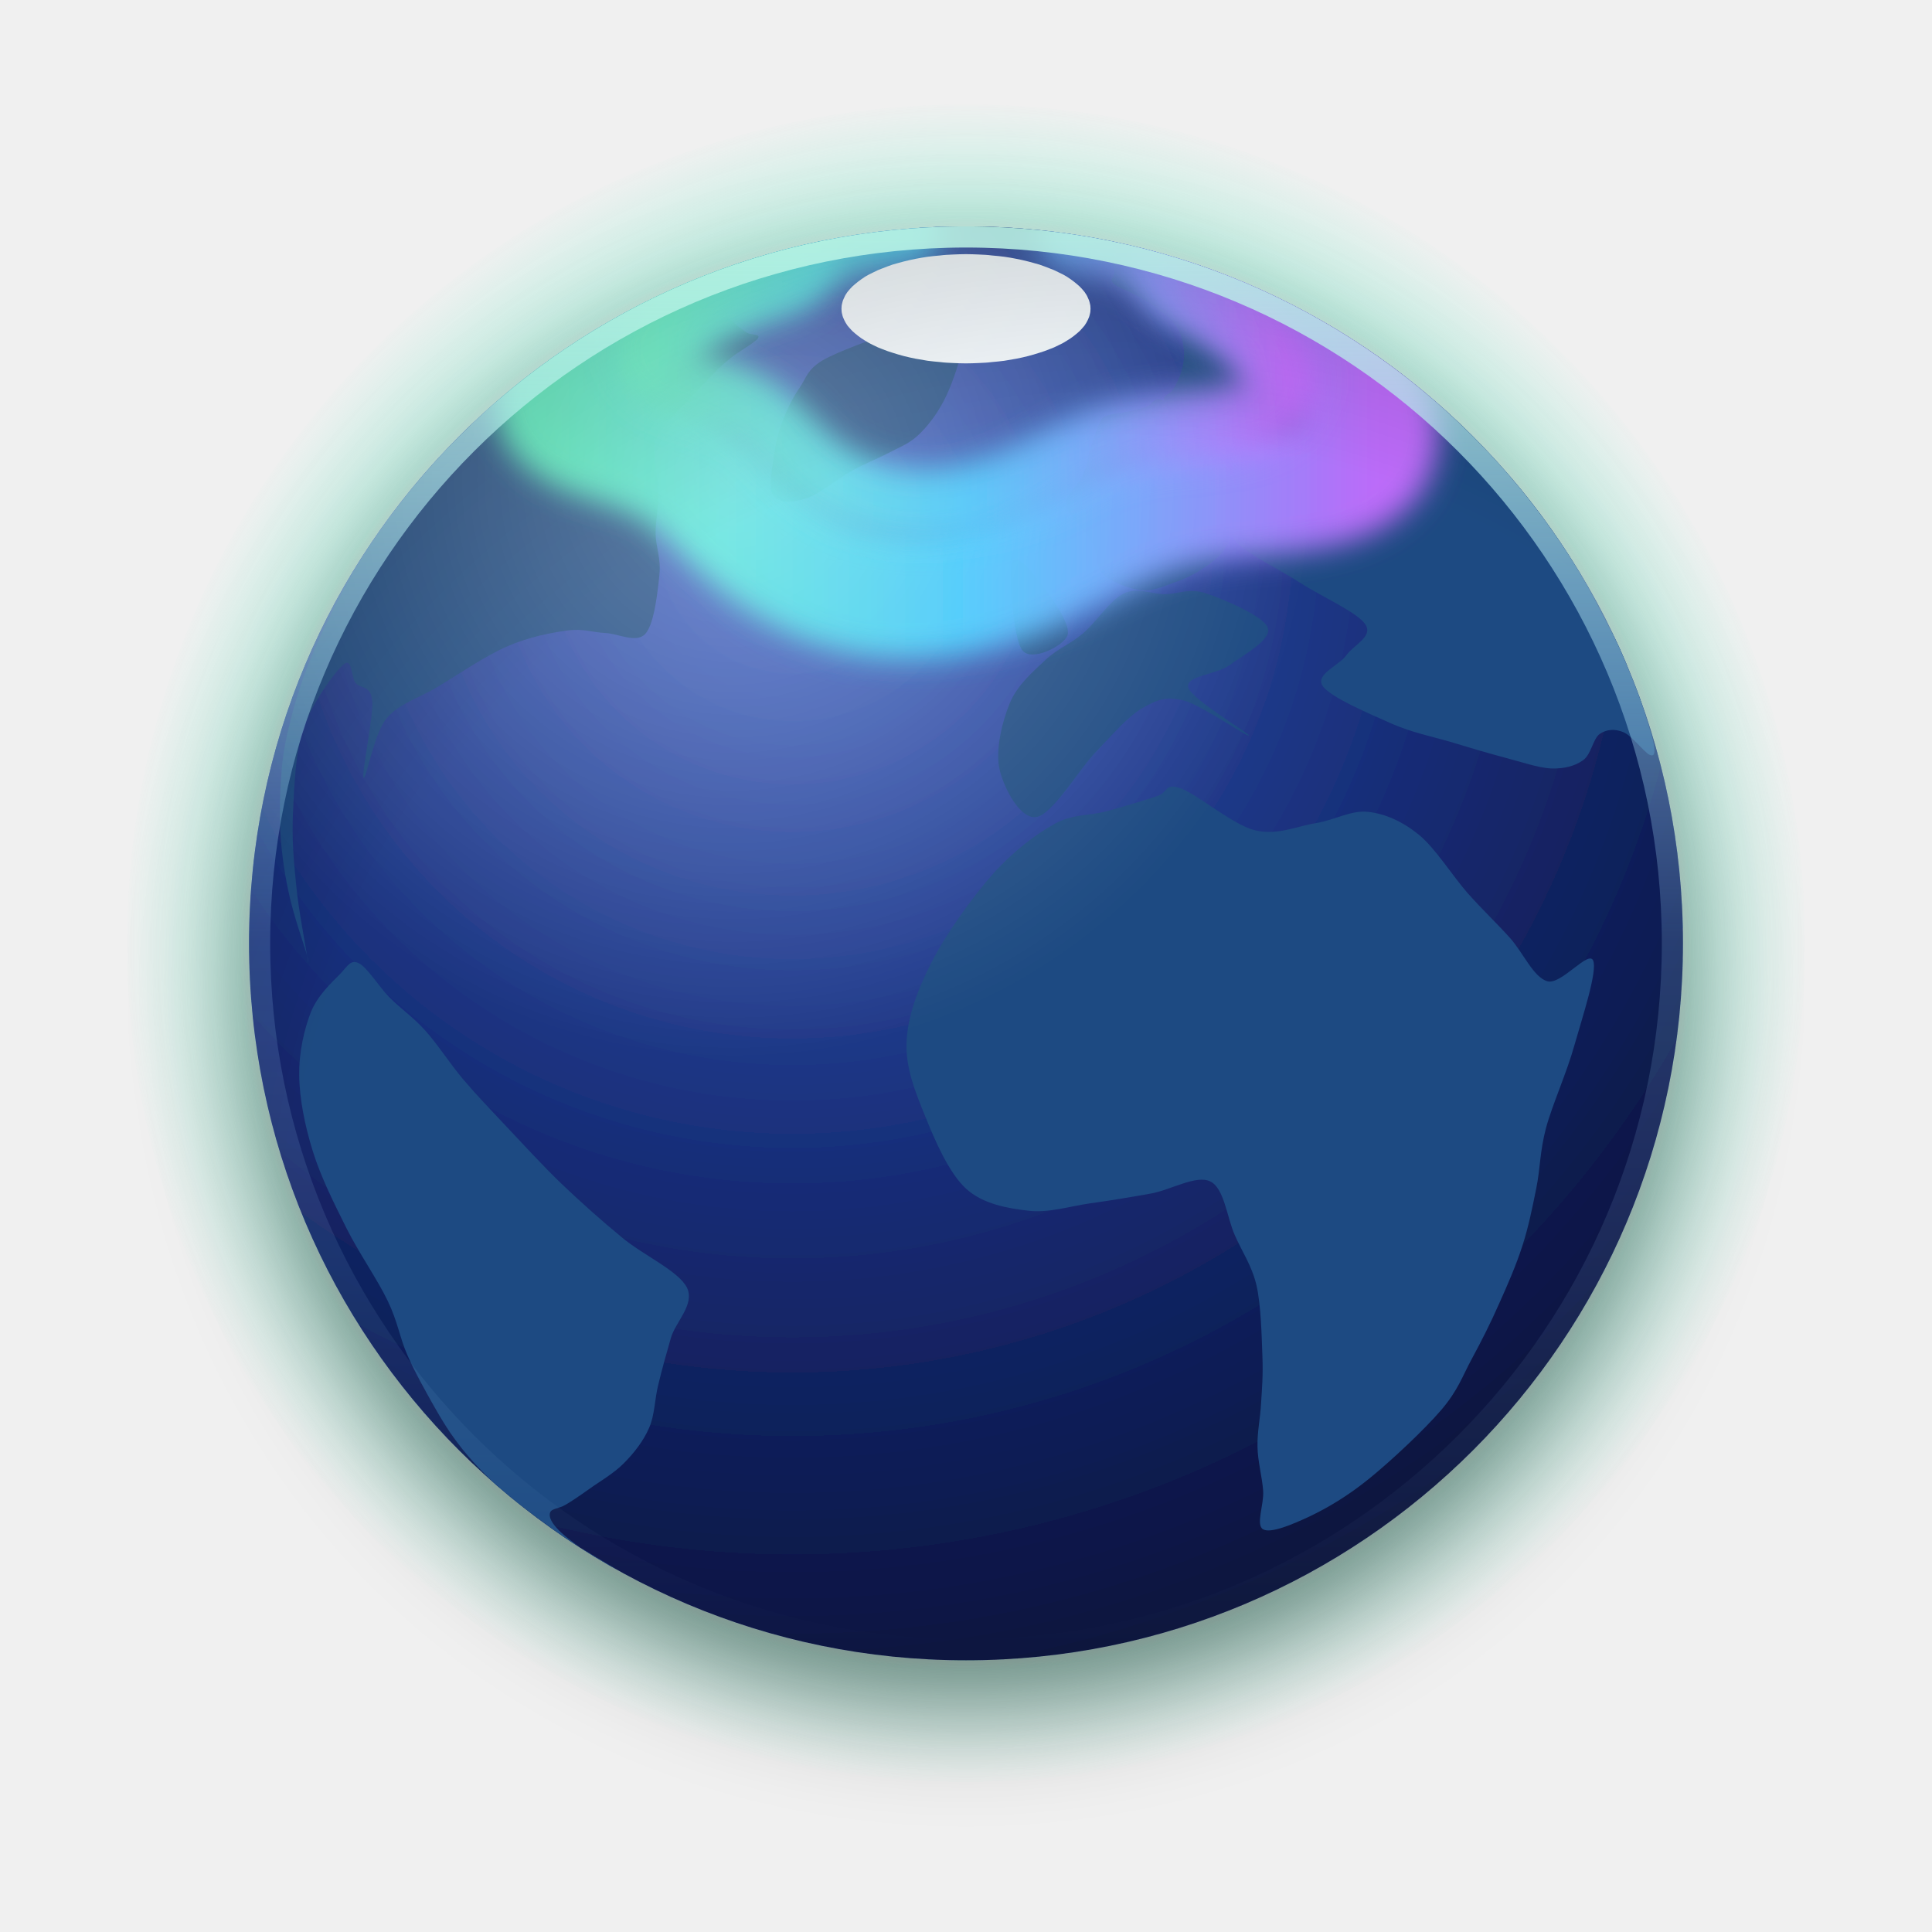
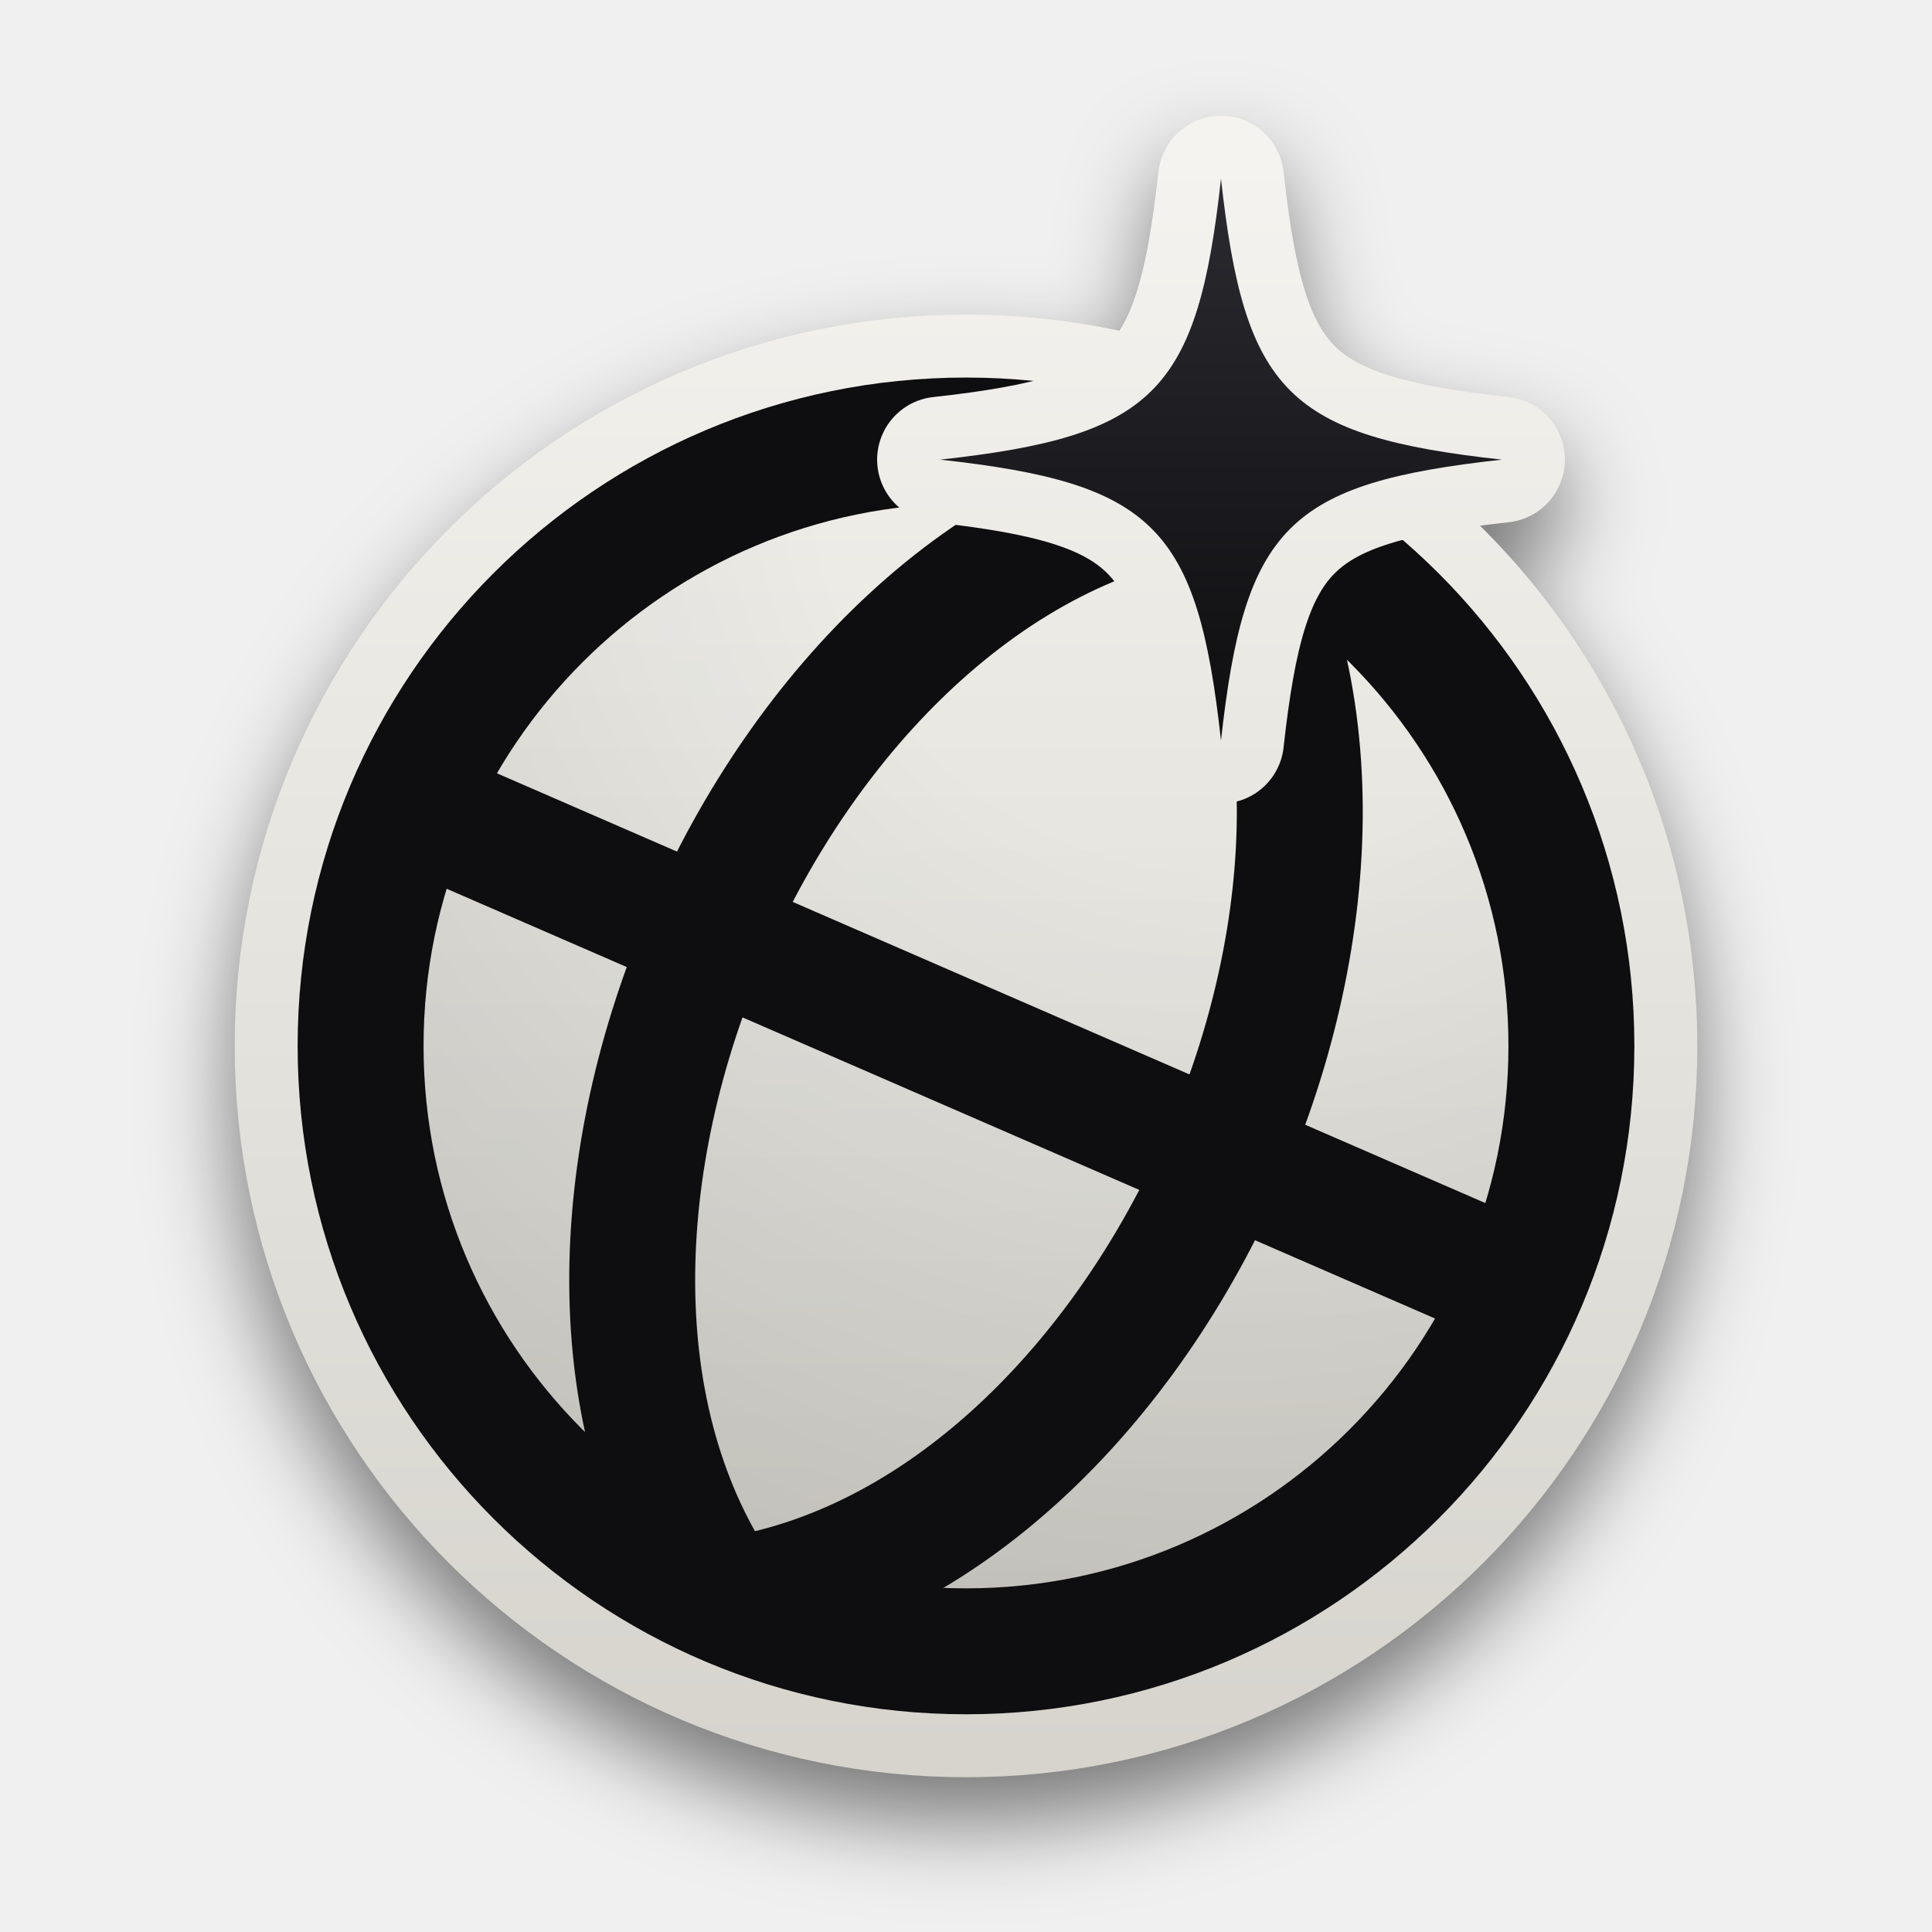
<svg xmlns="http://www.w3.org/2000/svg" viewBox="0 0 1024 1024" width="1024" height="1024">
  <defs>
-     <radialGradient id="ocean" cx="0.38" cy="0.22" r="0.9">
-       <stop offset="0" stop-color="#3f63c4" />
-       <stop offset="0.5" stop-color="#162c76" />
-       <stop offset="1" stop-color="#060b2c" />
+     <filter id="sh" x="-30%" y="-30%" width="160%" height="160%">
+       <feGaussianBlur stdDeviation="18" />
+     </filter>
+     <linearGradient id="pg" x1="0" y1="180" x2="0" y2="860" gradientUnits="userSpaceOnUse">
+       <stop offset="0" stop-color="#f4f3ef" />
+       <stop offset="1" stop-color="#d5d3cc" />
+     </linearGradient>
+     <linearGradient id="ink" x1="0" y1="189.9" x2="0" y2="421.9" gradientUnits="userSpaceOnUse">
+       <stop offset="0" stop-color="#2a2a30" />
+       <stop offset="1" stop-color="#0e0e10" />
+     </linearGradient>
+     <radialGradient id="lit" cx="591" cy="306" r="550" gradientUnits="userSpaceOnUse">
+       <stop offset=".3" stop-color="#000" stop-opacity="0" />
+       <stop offset="1" stop-color="#000" stop-opacity=".13" />
    </radialGradient>
-     <radialGradient id="spec" cx="0.34" cy="0.18" r="0.4">
-       <stop offset="0" stop-color="#fff" stop-opacity="0.30" />
-       <stop offset="1" stop-color="#fff" stop-opacity="0" />
-     </radialGradient>
-     <radialGradient id="shade" cx="0.6" cy="0.72" r="0.95">
-       <stop offset="0.6" stop-color="#000" stop-opacity="0" />
-       <stop offset="1" stop-color="#000" stop-opacity="0.4" />
-     </radialGradient>
-     <linearGradient id="rim" x1="0" y1="0" x2="0" y2="1">
-       <stop offset="0" stop-color="#bff7e6" stop-opacity="0.85" />
-       <stop offset="0.5" stop-color="#9fd8ff" stop-opacity="0.18" />
-       <stop offset="1" stop-color="#9fd8ff" stop-opacity="0" />
-     </linearGradient>
-     <linearGradient id="aur" x1="0" y1="0" x2="1" y2="0">
-       <stop offset="0" stop-color="#4ff7c0" />
-       <stop offset="0.5" stop-color="#38c9ff" />
-       <stop offset="1" stop-color="#c56cff" />
-     </linearGradient>
-     <radialGradient id="halo" cx="0.5" cy="0.5" r="0.5">
-       <stop offset="0.80" stop-color="#5ff0c8" stop-opacity="0" />
-       <stop offset="0.86" stop-color="#5ff0c8" stop-opacity="0.32" />
-       <stop offset="1" stop-color="#5ff0c8" stop-opacity="0" />
-     </radialGradient>
-     <filter id="blur" x="-30%" y="-30%" width="160%" height="160%">
-       <feGaussianBlur stdDeviation="7.8" />
-     </filter>
-     <filter id="drop" x="-30%" y="-30%" width="160%" height="170%">
-       <feDropShadow dx="0" dy="24.6" stdDeviation="29.1" flood-color="#000" flood-opacity="0.45" />
-     </filter>
-     <clipPath id="ball">
-       <circle cx="512" cy="500" r="380" />
+     <clipPath id="gc">
+       <path d="M236 548 a250 250 0 1 0 500 0 a250 250 0 1 0 -500 0Z" />
    </clipPath>
+     <mask id="km" maskUnits="userSpaceOnUse" x="-512" y="-512" width="2048" height="2048">
+       <rect x="-512" y="-512" width="2048" height="2048" fill="#fff" />
+       <path d="M591.3 189.9 C601.0 278.1 619.1 296.2 707.3 305.9 C619.1 315.6 601.0 333.7 591.3 421.9 C581.6 333.7 563.5 315.6 475.3 305.9 C563.5 296.2 581.6 278.1 591.3 189.9Z" fill="#000" stroke="#000" stroke-width="52" stroke-linejoin="round" />
+     </mask>
  </defs>
-   <circle cx="512" cy="500" r="444.6" fill="url(#halo)" />
-   <g filter="url(#drop)">
-     <circle cx="512" cy="500" r="380" fill="url(#ocean)" />
-   </g>
-   <g clip-path="url(#ball)">
-     <path d="M453.0,128.3 C452.7,128.9 447.2,130.0 444.5,130.9 C441.7,131.8 439.2,132.7 436.8,133.7 C434.4,134.7 432.1,135.7 430.1,136.8 C428.0,137.8 426.0,138.9 424.3,140.1 C422.5,141.2 421.6,142.3 419.5,143.5 C417.3,144.7 414.0,145.9 411.4,147.3 C408.8,148.6 406.3,150.0 403.9,151.5 C401.5,152.9 399.1,154.5 397.0,156.1 C394.8,157.6 392.7,159.3 390.8,161.0 C388.8,162.7 385.8,164.8 385.4,166.2 C384.9,167.7 386.9,168.7 387.9,169.9 C389.0,171.1 390.2,172.2 391.6,173.3 C393.0,174.4 394.5,175.5 396.2,176.5 C397.9,177.5 403.4,177.0 401.7,179.3 C400.1,181.7 391.0,186.5 386.2,190.6 C381.3,194.7 378.8,197.2 372.7,203.8 C366.5,210.4 353.2,223.2 349.0,230.2 C344.8,237.3 347.4,240.5 347.5,245.9 C347.5,251.2 349.1,256.1 349.1,262.2 C349.1,268.4 347.4,275.8 347.5,282.9 C347.6,290.0 350.4,295.8 349.5,304.6 C348.6,313.5 346.8,330.8 342.0,336.0 C337.2,341.1 327.7,335.8 320.8,335.5 C313.9,335.2 309.2,333.0 300.5,334.2 C291.9,335.4 280.2,337.6 268.8,342.6 C257.4,347.5 242.9,357.5 232.2,363.9 C221.6,370.3 211.4,372.9 204.8,380.9 C198.2,389.0 193.9,413.8 192.7,412.2 C191.4,410.6 198.0,379.8 197.3,371.4 C196.6,363.0 191.0,365.2 188.5,362.0 C186.0,358.8 186.7,348.2 182.1,352.2 C177.5,356.1 165.5,372.5 161.0,385.5 C156.5,398.6 156.0,416.6 155.3,430.5 C154.6,444.5 155.7,456.5 157.0,469.3 C158.2,482.0 161.9,500.9 162.8,506.9 C163.7,512.8 163.8,510.1 162.3,504.9 C160.7,499.6 155.7,485.1 153.5,475.2 C151.2,465.3 149.7,455.2 148.9,445.4 C148.1,435.7 148.2,426.4 148.7,416.9 C149.3,407.5 149.7,399.9 152.3,388.8 C154.8,377.8 158.4,364.6 164.1,350.5 C169.9,336.4 178.7,318.4 186.9,304.1 C195.2,289.9 204.5,276.8 213.7,264.9 C222.9,253.0 233.4,241.6 242.1,232.7 C250.8,223.8 257.5,218.1 265.6,211.5 C273.7,204.9 280.4,200.0 290.6,193.1 C300.8,186.2 316.3,176.4 326.7,170.3 C337.1,164.2 345.8,160.3 352.9,156.7 C360.0,153.1 364.3,151.1 369.2,148.9 C374.1,146.6 378.3,144.8 382.3,143.1 C386.3,141.5 388.4,140.6 393.2,139.0 C398.0,137.5 404.4,135.4 411.2,133.6 C418.0,131.8 427.9,129.2 433.8,128.1 C439.6,127.1 443.1,127.4 446.3,127.5 C449.5,127.5 453.3,127.7 453.0,128.3Z" fill="#1d4a82" />
-     <path d="M493.9,179.7 C495.1,180.1 495.6,181.3 496.7,182.1 C497.7,182.8 498.9,183.6 500.1,184.4 C501.4,185.1 502.7,185.9 504.2,186.6 C505.6,187.3 509.6,184.3 508.9,188.7 C508.2,193.1 503.8,205.9 500.0,212.9 C496.3,219.9 491.4,226.3 486.4,230.9 C481.4,235.5 475.9,237.4 470.1,240.5 C464.3,243.5 458.8,245.5 451.6,249.5 C444.4,253.4 433.9,262.2 426.9,264.3 C419.9,266.5 412.4,266.7 409.7,262.5 C407.0,258.3 409.6,246.0 410.6,239.1 C411.6,232.3 413.3,226.9 415.5,221.3 C417.8,215.6 420.6,210.2 424.0,205.2 C427.4,200.2 427.9,195.9 435.8,191.1 C443.7,186.4 464.8,178.9 471.5,176.7 C478.2,174.4 474.3,177.4 475.8,177.7 C477.2,178.0 478.7,178.3 480.2,178.5 C481.7,178.8 483.3,179.0 484.8,179.1 C486.3,179.3 487.8,179.4 489.3,179.5 C490.9,179.6 492.7,179.3 493.9,179.7Z" fill="#1d4a82" />
-     <path d="M190.1,510.5 C194.5,512.5 200.6,522.7 206.4,528.6 C212.3,534.6 218.8,538.9 225.3,546.1 C231.9,553.4 238.4,563.7 245.6,572.2 C252.8,580.7 260.0,588.1 268.7,597.4 C277.4,606.6 287.6,617.8 297.8,627.6 C308.0,637.3 318.7,646.9 329.8,656.0 C340.8,665.2 359.8,673.7 364.1,682.5 C368.4,691.4 358.1,700.5 355.6,709.1 C353.1,717.7 350.8,726.0 348.9,733.9 C346.9,741.9 347.1,749.9 344.0,756.9 C341.0,763.8 336.0,770.2 330.6,775.6 C325.3,781.0 317.1,785.7 312.0,789.4 C306.8,793.1 303.1,795.6 299.7,797.6 C296.3,799.6 292.4,799.5 291.6,801.6 C290.8,803.6 292.0,806.5 295.0,809.8 C297.9,813.2 304.2,817.9 309.4,821.5 C314.7,825.1 328.2,832.8 326.5,831.6 C324.8,830.5 308.1,820.9 299.1,814.8 C290.1,808.7 279.8,800.8 272.5,795.1 C265.3,789.3 260.9,785.4 255.8,780.1 C250.6,774.8 245.8,769.3 241.5,763.4 C237.2,757.6 234.2,752.6 229.9,745.1 C225.7,737.6 220.1,727.7 216.0,718.4 C211.9,709.2 210.9,700.7 205.5,689.5 C200.1,678.2 190.2,664.1 183.6,650.9 C177.0,637.7 170.0,623.7 165.8,610.2 C161.6,596.7 158.7,582.3 158.6,570.0 C158.4,557.7 161.3,545.3 164.8,536.4 C168.4,527.5 175.8,520.8 180.1,516.4 C184.3,512.1 185.7,508.4 190.1,510.5Z" fill="#1d4a82" />
-     <path d="M586.5,220.4 C588.8,219.4 593.7,219.1 597.3,218.3 C600.8,217.5 604.2,216.6 607.5,215.7 C610.8,214.7 611.5,209.4 617.1,212.5 C622.8,215.7 635.1,227.3 641.3,234.5 C647.5,241.8 652.0,249.1 654.3,256.0 C656.6,262.9 656.0,269.9 655.1,275.8 C654.2,281.7 651.9,287.0 648.9,291.3 C645.9,295.6 641.5,298.7 637.0,301.7 C632.5,304.6 627.4,307.1 622.0,308.9 C616.6,310.8 610.8,313.5 604.6,312.8 C598.4,312.0 589.0,308.5 584.7,304.4 C580.4,300.2 582.2,294.0 578.9,287.9 C575.7,281.7 566.1,273.6 565.3,267.6 C564.5,261.6 571.8,257.1 574.0,251.8 C576.2,246.5 577.0,240.5 578.5,235.9 C579.9,231.3 581.6,226.7 582.9,224.1 C584.3,221.6 584.1,221.4 586.5,220.4Z" fill="#1d4a82" />
-     <path d="M595.7,314.5 C588.4,318.0 580.9,329.9 573.9,335.8 C566.9,341.7 560.3,343.8 553.9,350.0 C547.4,356.1 539.2,363.1 535.2,372.7 C531.2,382.4 527.4,397.8 529.8,407.8 C532.1,417.9 540.9,434.7 549.5,433.0 C558.1,431.4 572.0,407.5 581.4,397.9 C590.7,388.3 597.8,379.8 605.5,375.3 C613.2,370.9 618.1,368.9 627.5,371.3 C636.9,373.8 661.5,391.0 661.9,389.8 C662.3,388.7 631.5,370.6 629.8,364.4 C628.1,358.1 644.8,357.7 651.9,352.4 C658.9,347.2 674.2,339.1 672.0,332.8 C669.9,326.5 648.0,317.4 639.0,314.4 C629.9,311.5 624.7,314.9 617.5,314.9 C610.2,315.0 602.9,311.0 595.7,314.5Z" fill="#1d4a82" />
-     <path d="M625.7,417.8 C634.4,420.8 653.0,436.9 664.9,440.0 C676.9,443.0 687.3,437.9 697.3,436.3 C707.4,434.7 716.0,429.3 725.1,430.3 C734.2,431.3 743.2,435.3 752.0,442.4 C760.8,449.6 769.9,464.3 777.9,473.4 C786.0,482.5 793.3,489.3 800.3,497.1 C807.3,504.9 812.8,518.1 820.2,520.1 C827.5,522.1 842.0,503.4 844.4,509.1 C846.8,514.7 838.7,539.1 834.5,553.9 C830.4,568.7 822.8,585.3 819.4,597.9 C816.1,610.5 816.4,619.2 814.3,629.6 C812.2,640.0 810.2,650.1 806.9,660.3 C803.6,670.6 799.0,681.1 794.5,691.1 C790.1,701.1 785.2,710.8 780.1,720.2 C775.0,729.6 772.9,736.7 763.9,747.3 C754.8,757.9 737.3,774.3 725.7,783.7 C714.1,793.1 703.6,799.2 694.2,803.7 C684.8,808.1 673.6,812.8 669.5,810.6 C665.4,808.3 670.0,797.5 669.5,790.2 C669.0,782.9 666.6,774.5 666.5,766.8 C666.3,759.0 668.0,751.7 668.4,743.6 C668.9,735.6 669.5,729.1 669.1,718.7 C668.7,708.3 668.4,692.1 666.0,681.4 C663.5,670.7 658.4,663.7 654.4,654.5 C650.3,645.3 648.9,629.8 641.5,626.2 C634.1,622.5 620.6,630.7 610.0,632.6 C599.4,634.5 588.6,636.3 577.8,637.8 C567.0,639.3 556.0,643.0 545.0,641.7 C534.1,640.4 521.1,638.3 512.0,630.0 C502.9,621.6 495.6,604.6 490.4,591.7 C485.1,578.7 479.9,565.9 480.5,552.3 C481.1,538.6 486.3,524.5 493.9,509.7 C501.5,494.9 515.3,475.6 526.1,463.4 C536.9,451.3 548.7,442.4 558.7,436.8 C568.8,431.2 577.3,432.5 586.4,430.0 C595.4,427.6 606.4,424.2 612.9,422.1 C619.5,420.1 617.0,414.8 625.7,417.8Z" fill="#1d4a82" />
-     <path d="M536.5,298.0 C538.4,292.4 548.2,304.7 553.1,311.1 C557.9,317.6 567.7,331.1 565.8,336.7 C563.9,342.3 546.6,351.1 541.8,344.6 C536.9,338.2 534.7,303.6 536.5,298.0Z" fill="#1d4a82" />
-     <path d="M617.1,212.5 C615.8,209.8 620.1,208.8 621.3,207.0 C622.6,205.1 623.6,203.2 624.4,201.4 C625.3,199.5 626.0,197.6 626.5,195.7 C627.0,193.9 627.3,192.0 627.5,190.2 C627.6,188.3 627.6,186.5 627.4,184.7 C627.2,182.9 626.9,181.1 626.4,179.4 C625.8,177.6 625.4,175.9 624.4,174.2 C623.3,172.5 621.9,170.7 620.2,169.0 C618.5,167.2 616.2,165.5 614.0,163.9 C611.9,162.3 609.6,160.7 607.2,159.3 C604.9,157.9 602.4,156.5 599.9,155.3 C597.4,154.0 593.9,152.8 592.1,151.7 C590.4,150.7 589.5,149.8 589.2,148.7 C588.9,147.7 590.2,146.7 590.4,145.7 C590.6,144.7 590.6,143.6 590.4,142.6 C590.1,141.5 589.7,140.4 589.0,139.4 C588.3,138.3 587.5,137.2 586.2,136.2 C584.9,135.1 583.3,134.1 581.4,133.1 C579.5,132.2 577.2,131.2 574.8,130.3 C572.4,129.4 569.8,128.6 567.1,127.8 C564.3,127.0 561.4,126.2 558.2,125.5 C555.1,124.8 551.8,124.2 548.4,123.6 C544.9,123.0 541.3,122.6 537.6,122.1 C533.8,121.7 529.9,121.3 525.8,121.0 C521.7,120.7 517.3,120.4 512.8,120.3 C508.2,120.2 503.4,120.2 498.5,120.3 C493.5,120.5 483.4,121.1 483.1,121.1 C482.8,121.1 491.6,120.5 496.6,120.3 C501.6,120.1 507.1,120.0 513.0,120.0 C518.9,120.0 525.5,120.2 532.1,120.5 C538.8,120.9 545.9,121.4 552.9,122.2 C559.8,123.0 566.7,123.9 573.8,125.1 C580.9,126.2 588.2,127.6 595.4,129.3 C602.7,130.9 609.2,132.5 617.4,134.9 C625.7,137.4 634.6,140.0 645.0,144.0 C655.4,148.0 668.3,153.4 679.7,159.0 C691.2,164.7 702.8,171.1 713.8,178.0 C724.9,185.0 735.3,192.1 746.1,200.7 C757.0,209.3 768.2,218.9 778.8,229.4 C789.3,239.9 800.0,251.7 809.4,263.4 C818.7,275.1 827.1,287.1 834.8,299.6 C842.6,312.0 851.1,329.1 855.8,338.1 C860.4,347.0 862.2,352.5 862.5,353.2 C862.8,353.9 858.1,343.2 857.8,342.4 C857.4,341.5 858.4,343.3 860.3,348.1 C862.3,352.9 866.8,363.4 869.5,371.1 C872.1,378.8 875.6,389.4 876.5,394.2 C877.3,399.1 877.0,401.1 874.4,400.1 C871.7,399.0 864.9,389.9 860.5,388.1 C856.0,386.2 851.5,386.5 847.9,389.0 C844.3,391.5 843.4,399.9 839.1,402.9 C834.8,406.0 829.2,407.5 822.2,407.3 C815.2,407.0 806.0,403.7 797.0,401.4 C788.0,399.0 778.3,396.1 768.4,393.1 C758.4,390.2 748.8,388.4 737.5,383.5 C726.3,378.5 704.9,369.5 701.0,363.5 C697.0,357.4 709.8,352.7 713.6,347.3 C717.4,341.9 727.9,337.4 723.7,331.0 C719.6,324.6 700.4,316.2 688.8,308.7 C677.2,301.2 659.8,293.2 654.2,286.1 C648.6,278.9 655.4,272.3 655.1,265.8 C654.9,259.2 656.9,253.7 652.6,246.6 C648.3,239.5 635.4,228.8 629.5,223.2 C623.6,217.5 618.5,215.2 617.1,212.5Z" fill="#1d4a82" />
-     <polyline points="409.0,134.3 403.7,136.0 398.3,137.7 392.8,139.6 387.2,141.7 381.5,143.9 375.7,146.3 369.8,148.8 363.9,151.5 357.9,154.4 351.9,157.4 346.0,160.6 340.2,164.0 334.6,167.4 329.1,171.0 323.9,174.7 319.1,178.4 314.6,182.2 310.4,185.9 306.8,189.6 303.6,193.3 301.0,196.9 298.9,200.3 297.4,203.6 296.4,206.8 296.0,209.8 296.2,212.6 297.0,215.2 298.2,217.6 300.0,219.9 302.3,221.9 305.0,223.8 308.0,225.6 311.4,227.2 315.0,228.7 318.9,230.2 322.9,231.5 327.1,232.9 331.2,234.3 335.5,235.7 339.6,237.2 343.7,238.7 347.8,240.4 351.7,242.3 355.5,244.3 359.3,246.4 362.9,248.8 366.4,251.4 369.9,254.2 373.4,257.2 376.8,260.4 380.4,263.7 384.0,267.3 387.7,270.9 391.6,274.7 395.7,278.6 400.1,282.5 404.7,286.3 409.6,290.1 414.8,293.8 420.3,297.3 426.1,300.6 432.2,303.7 438.6,306.4 445.3,308.8 452.2,310.8 459.4,312.4 466.7,313.6 474.2,314.3 481.7,314.6 489.3,314.4 496.9,313.8 504.5,312.7 512.0,311.3 519.4,309.5 526.7,307.4 533.8,305.0 540.7,302.4 547.4,299.6 553.9,296.7 560.1,293.7 566.2,290.7 572.1,287.6 577.8,284.7 583.3,281.8 588.7,279.1 594.1,276.5 599.3,274.2 604.5,272.0 609.8,270.0 615.0,268.2 620.3,266.7 625.7,265.4 631.2,264.2 636.8,263.2 642.5,262.4 648.3,261.7 654.2,261.1 660.1,260.5 666.1,259.9 672.1,259.4 678.0,258.8 683.8,258.1 689.4,257.2 694.9,256.3 700.1,255.1 704.9,253.7 709.4,252.1 713.6,250.2 717.2,248.1 720.4,245.7 723.0,243.0 725.1,240.0 726.6,236.8 727.6,233.4 728.0,229.7 727.8,225.8 727.0,221.8 725.8,217.6 724.0,213.4 721.7,209.1 719.0,204.7 716.0,200.4 712.6,196.2 709.0,192.0 705.1,187.9 701.1,184.0 696.9,180.2 692.8,176.6 688.5,173.2 684.4,169.9 680.3,166.8 676.2,163.9 672.3,161.1 668.5,158.6 664.7,156.1 661.1,153.8 657.6,151.7 654.1,149.6 650.6,147.7 647.2,145.9 643.6,144.2 640.0,142.6 636.3,141.1" fill="none" stroke="url(#aur)" stroke-opacity="0.95" stroke-width="69.3" stroke-linecap="round" filter="url(#blur)" />
-     <polyline points="479.9,121.7 475.1,122.3 470.6,123.0 466.1,123.7 461.9,124.5 457.8,125.4 453.7,126.3 449.8,127.3 445.9,128.3 442.0,129.3 438.1,130.4 434.1,131.6 430.1,132.8 426.0,134.1 421.8,135.5 417.4,136.9 413.0,138.4 408.4,140.1 403.8,141.8 399.1,143.7 394.3,145.6 389.5,147.7 384.7,149.9 380.0,152.3 375.4,154.7 371.0,157.2 366.7,159.8 362.7,162.5 359.0,165.2 355.6,168.0 352.6,170.8 350.1,173.5 347.9,176.2 346.2,178.9 345.0,181.4 344.3,183.9 344.1,186.3 344.4,188.5 345.1,190.7 346.3,192.7 347.9,194.5 349.9,196.3 352.2,197.9 354.8,199.4 357.7,200.8 360.8,202.1 364.1,203.3 367.5,204.5 370.9,205.7 374.3,206.8 377.8,208.0 381.2,209.2 384.5,210.4 387.7,211.8 390.7,213.2 393.7,214.7 396.5,216.4 399.3,218.2 401.9,220.1 404.5,222.2 407.0,224.4 409.5,226.8 412.0,229.3 414.6,232.0 417.2,234.7 420.0,237.5 423.0,240.4 426.2,243.4 429.5,246.3 433.1,249.1 437.0,251.9 441.1,254.6 445.5,257.1 450.2,259.4 455.1,261.5 460.2,263.3 465.6,264.9 471.1,266.1 476.8,267.0 482.6,267.5 488.4,267.7 494.4,267.6 500.3,267.2 506.2,266.4 512.0,265.3 517.7,264.0 523.3,262.4 528.8,260.6 534.1,258.6 539.2,256.5 544.1,254.3 548.9,252.0 553.4,249.7 557.9,247.4 562.1,245.2 566.2,243.1 570.3,241.0 574.2,239.1 578.1,237.3 582.0,235.7 585.9,234.2 589.9,232.8 593.9,231.7 598.0,230.7 602.2,229.8 606.6,229.0 611.0,228.3 615.6,227.8 620.2,227.2 624.9,226.7 629.7,226.3 634.5,225.8 639.3,225.2 644.0,224.6 648.6,223.8 653.0,223.0 657.3,222.0 661.3,220.8 665.0,219.4 668.4,217.9 671.4,216.2 673.9,214.2 676.1,212.1 677.8,209.8 679.0,207.2 679.7,204.6 679.9,201.8 679.6,198.8 678.9,195.8 677.7,192.7 676.1,189.5 674.1,186.3 671.8,183.1 669.2,180.0 666.3,176.9 663.2,173.9 659.9,171.0 656.5,168.2 653.1,165.5 649.7,162.9 646.2,160.4 642.8,158.1 639.5,155.9 636.3,153.8 633.3,151.8 630.3,149.9 627.5,148.1 624.7,146.3 622.1,144.7 619.5,143.1 617.0,141.5 614.5,140.0 612.0,138.5 609.4,137.1 606.8,135.7 604.0,134.4 601.0,133.0 597.8,131.8 594.5,130.6 590.9,129.4 587.0,128.3 582.9,127.2 578.5,126.2 573.8,125.3 568.9,124.4" fill="none" stroke="url(#aur)" stroke-opacity="0.9" stroke-width="38.0" stroke-linecap="round" filter="url(#blur)" />
-     <polyline points="489.9,120.8 484.8,121.2 479.9,121.7" fill="none" stroke="url(#aur)" stroke-opacity="0.9" stroke-width="38.0" stroke-linecap="round" filter="url(#blur)" />
-     <path d="M498.3,135.4 C496.0,135.6 493.8,135.8 491.6,136.1 C489.4,136.4 487.3,136.8 485.2,137.2 C483.1,137.6 481.0,138.1 479.0,138.6 C477.0,139.1 475.1,139.7 473.2,140.2 C471.4,140.8 469.6,141.5 467.8,142.2 C466.1,142.8 464.5,143.5 463.0,144.3 C461.4,145.0 460.0,145.8 458.6,146.6 C457.3,147.5 456.0,148.3 454.9,149.2 C453.7,150.1 452.7,151.0 451.7,151.9 C450.8,152.8 450.0,153.7 449.2,154.7 C448.5,155.7 447.9,156.6 447.5,157.6 C447.0,158.6 446.6,159.6 446.4,160.6 C446.1,161.6 446.0,162.6 446.0,163.6 C446.0,164.7 446.1,165.7 446.4,166.7 C446.6,167.7 447.0,168.7 447.5,169.7 C447.9,170.6 448.5,171.6 449.2,172.6 C450.0,173.5 450.8,174.5 451.7,175.4 C452.7,176.3 453.7,177.2 454.9,178.1 C456.0,179.0 457.3,179.8 458.6,180.6 C460.0,181.5 461.4,182.3 463.0,183.0 C464.5,183.8 466.1,184.5 467.8,185.1 C469.6,185.8 471.4,186.5 473.2,187.0 C475.1,187.6 477.0,188.2 479.0,188.7 C481.0,189.2 483.1,189.7 485.2,190.1 C487.3,190.5 489.4,190.8 491.6,191.2 C493.8,191.5 496.0,191.7 498.3,191.9 C500.5,192.2 502.8,192.3 505.1,192.4 C507.4,192.5 509.7,192.6 512.0,192.6 C514.3,192.6 516.6,192.5 518.9,192.4 C521.2,192.3 523.5,192.2 525.7,191.9 C528.0,191.7 530.2,191.5 532.4,191.2 C534.6,190.8 536.7,190.5 538.8,190.1 C540.9,189.7 543.0,189.2 545.0,188.7 C547.0,188.2 548.9,187.6 550.8,187.0 C552.6,186.5 554.4,185.8 556.2,185.1 C557.9,184.5 559.5,183.8 561.0,183.0 C562.6,182.3 564.0,181.5 565.4,180.6 C566.7,179.8 568.0,179.0 569.1,178.1 C570.3,177.2 571.3,176.3 572.3,175.4 C573.2,174.5 574.0,173.5 574.8,172.6 C575.5,171.6 576.1,170.6 576.5,169.7 C577.0,168.7 577.4,167.7 577.6,166.7 C577.9,165.7 578.0,164.7 578.0,163.6 C578.0,162.6 577.9,161.6 577.6,160.6 C577.4,159.6 577.0,158.6 576.5,157.6 C576.1,156.6 575.5,155.7 574.8,154.7 C574.0,153.7 573.2,152.8 572.3,151.9 C571.3,151.0 570.3,150.1 569.1,149.2 C568.0,148.3 566.7,147.5 565.4,146.6 C564.0,145.8 562.6,145.0 561.0,144.3 C559.5,143.5 557.9,142.8 556.2,142.2 C554.4,141.5 552.6,140.8 550.8,140.2 C548.9,139.7 547.0,139.1 545.0,138.6 C543.0,138.1 540.9,137.6 538.8,137.2 C536.7,136.8 534.6,136.4 532.4,136.1 C530.2,135.8 528.0,135.6 525.7,135.4 C523.5,135.1 521.2,135.0 518.9,134.9 C516.6,134.8 514.3,134.7 512.0,134.7 C509.7,134.7 507.4,134.8 505.1,134.9 C502.8,135.0 500.5,135.1 498.3,135.4Z" fill="#f4fbff" />
-     <circle cx="512" cy="500" r="380" fill="url(#shade)" />
-     <circle cx="512" cy="500" r="380" fill="url(#spec)" />
-     <circle cx="512" cy="500" r="374.4" fill="none" stroke="url(#rim)" stroke-width="11.2" />
+   <g transform="translate(512 512) scale(1.2835) translate(-486.0 -515.0)">
+     <g opacity=".5" filter="url(#sh)" transform="translate(0 18)">
+       <path d="M236 548 a250 250 0 1 0 500 0 a250 250 0 1 0 -500 0Z" fill="#000" stroke="#000" stroke-width="104" />
+       <path d="M591.3 189.9 C601.0 278.1 619.1 296.2 707.3 305.9 C619.1 315.6 601.0 333.7 591.3 421.9 C581.6 333.7 563.5 315.6 475.3 305.9 C563.5 296.2 581.6 278.1 591.3 189.9Z" fill="#000" stroke="#000" stroke-width="52" stroke-linejoin="round" />
+     </g>
+     <path d="M236 548 a250 250 0 1 0 500 0 a250 250 0 1 0 -500 0Z" fill="url(#pg)" stroke="url(#pg)" stroke-width="104" />
+     <path d="M591.3 189.9 C601.0 278.1 619.1 296.2 707.3 305.9 C619.1 315.6 601.0 333.7 591.3 421.9 C581.6 333.7 563.5 315.6 475.3 305.9 C563.5 296.2 581.6 278.1 591.3 189.9Z" fill="url(#pg)" stroke="url(#pg)" stroke-width="52" stroke-linejoin="round" />
+     <path d="M236 548 a250 250 0 1 0 500 0 a250 250 0 1 0 -500 0Z" fill="url(#lit)" />
+     <g mask="url(#km)">
+       <g clip-path="url(#gc)">
+         <g transform="rotate(23.5 486 548)">
+           <path d="M486 298 C641.0 393.0 641.0 703.0 486 798 C331.0 703.0 331.0 393.0 486 298Z" fill="none" stroke="#0e0e10" stroke-width="52" stroke-linecap="butt" stroke-linejoin="round" />
+           <path d="M236 548 L736 548" fill="none" stroke="#0e0e10" stroke-width="52" stroke-linecap="butt" stroke-linejoin="round" />
+         </g>
+       </g>
+       <path d="M236 548 a250 250 0 1 0 500 0 a250 250 0 1 0 -500 0Z" fill="none" stroke="#0e0e10" stroke-width="52" stroke-linecap="butt" stroke-linejoin="round" />
+     </g>
+     <path d="M591.3 189.9 C601.0 278.1 619.1 296.2 707.3 305.9 C619.1 315.6 601.0 333.7 591.3 421.9 C581.6 333.7 563.5 315.6 475.3 305.9 C563.5 296.2 581.6 278.1 591.3 189.9Z" fill="url(#ink)" />
  </g>
</svg>
